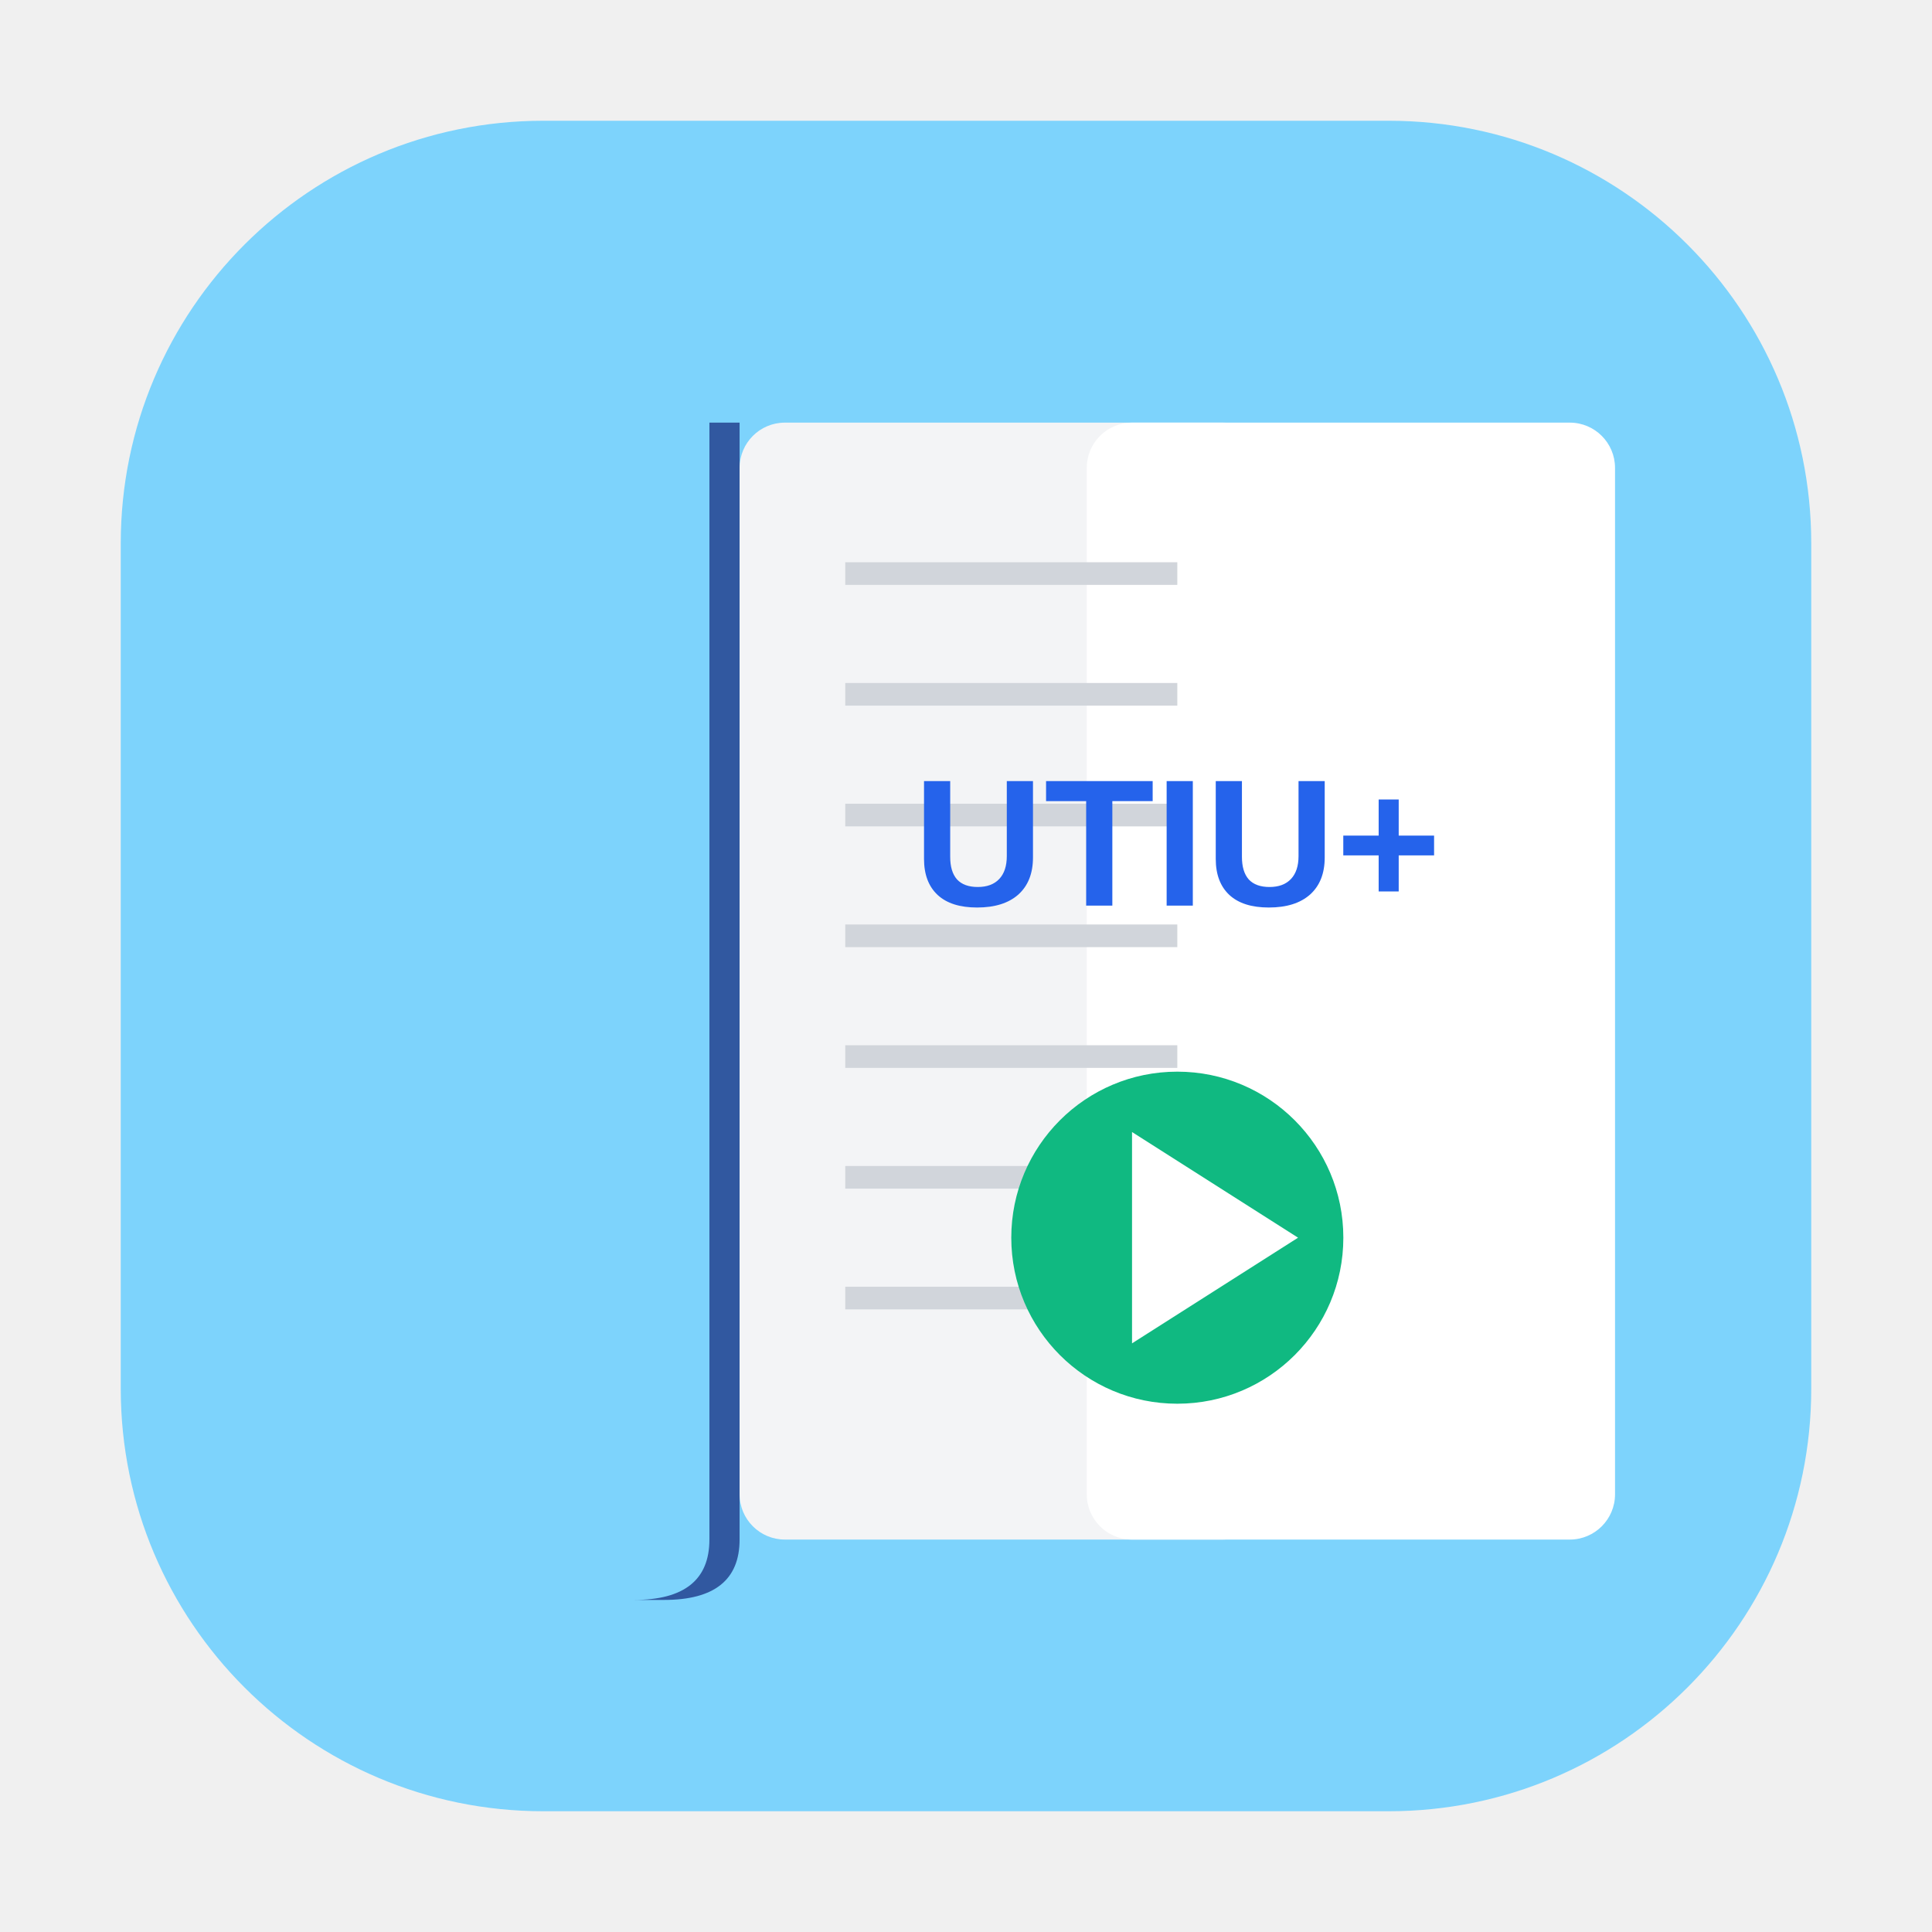
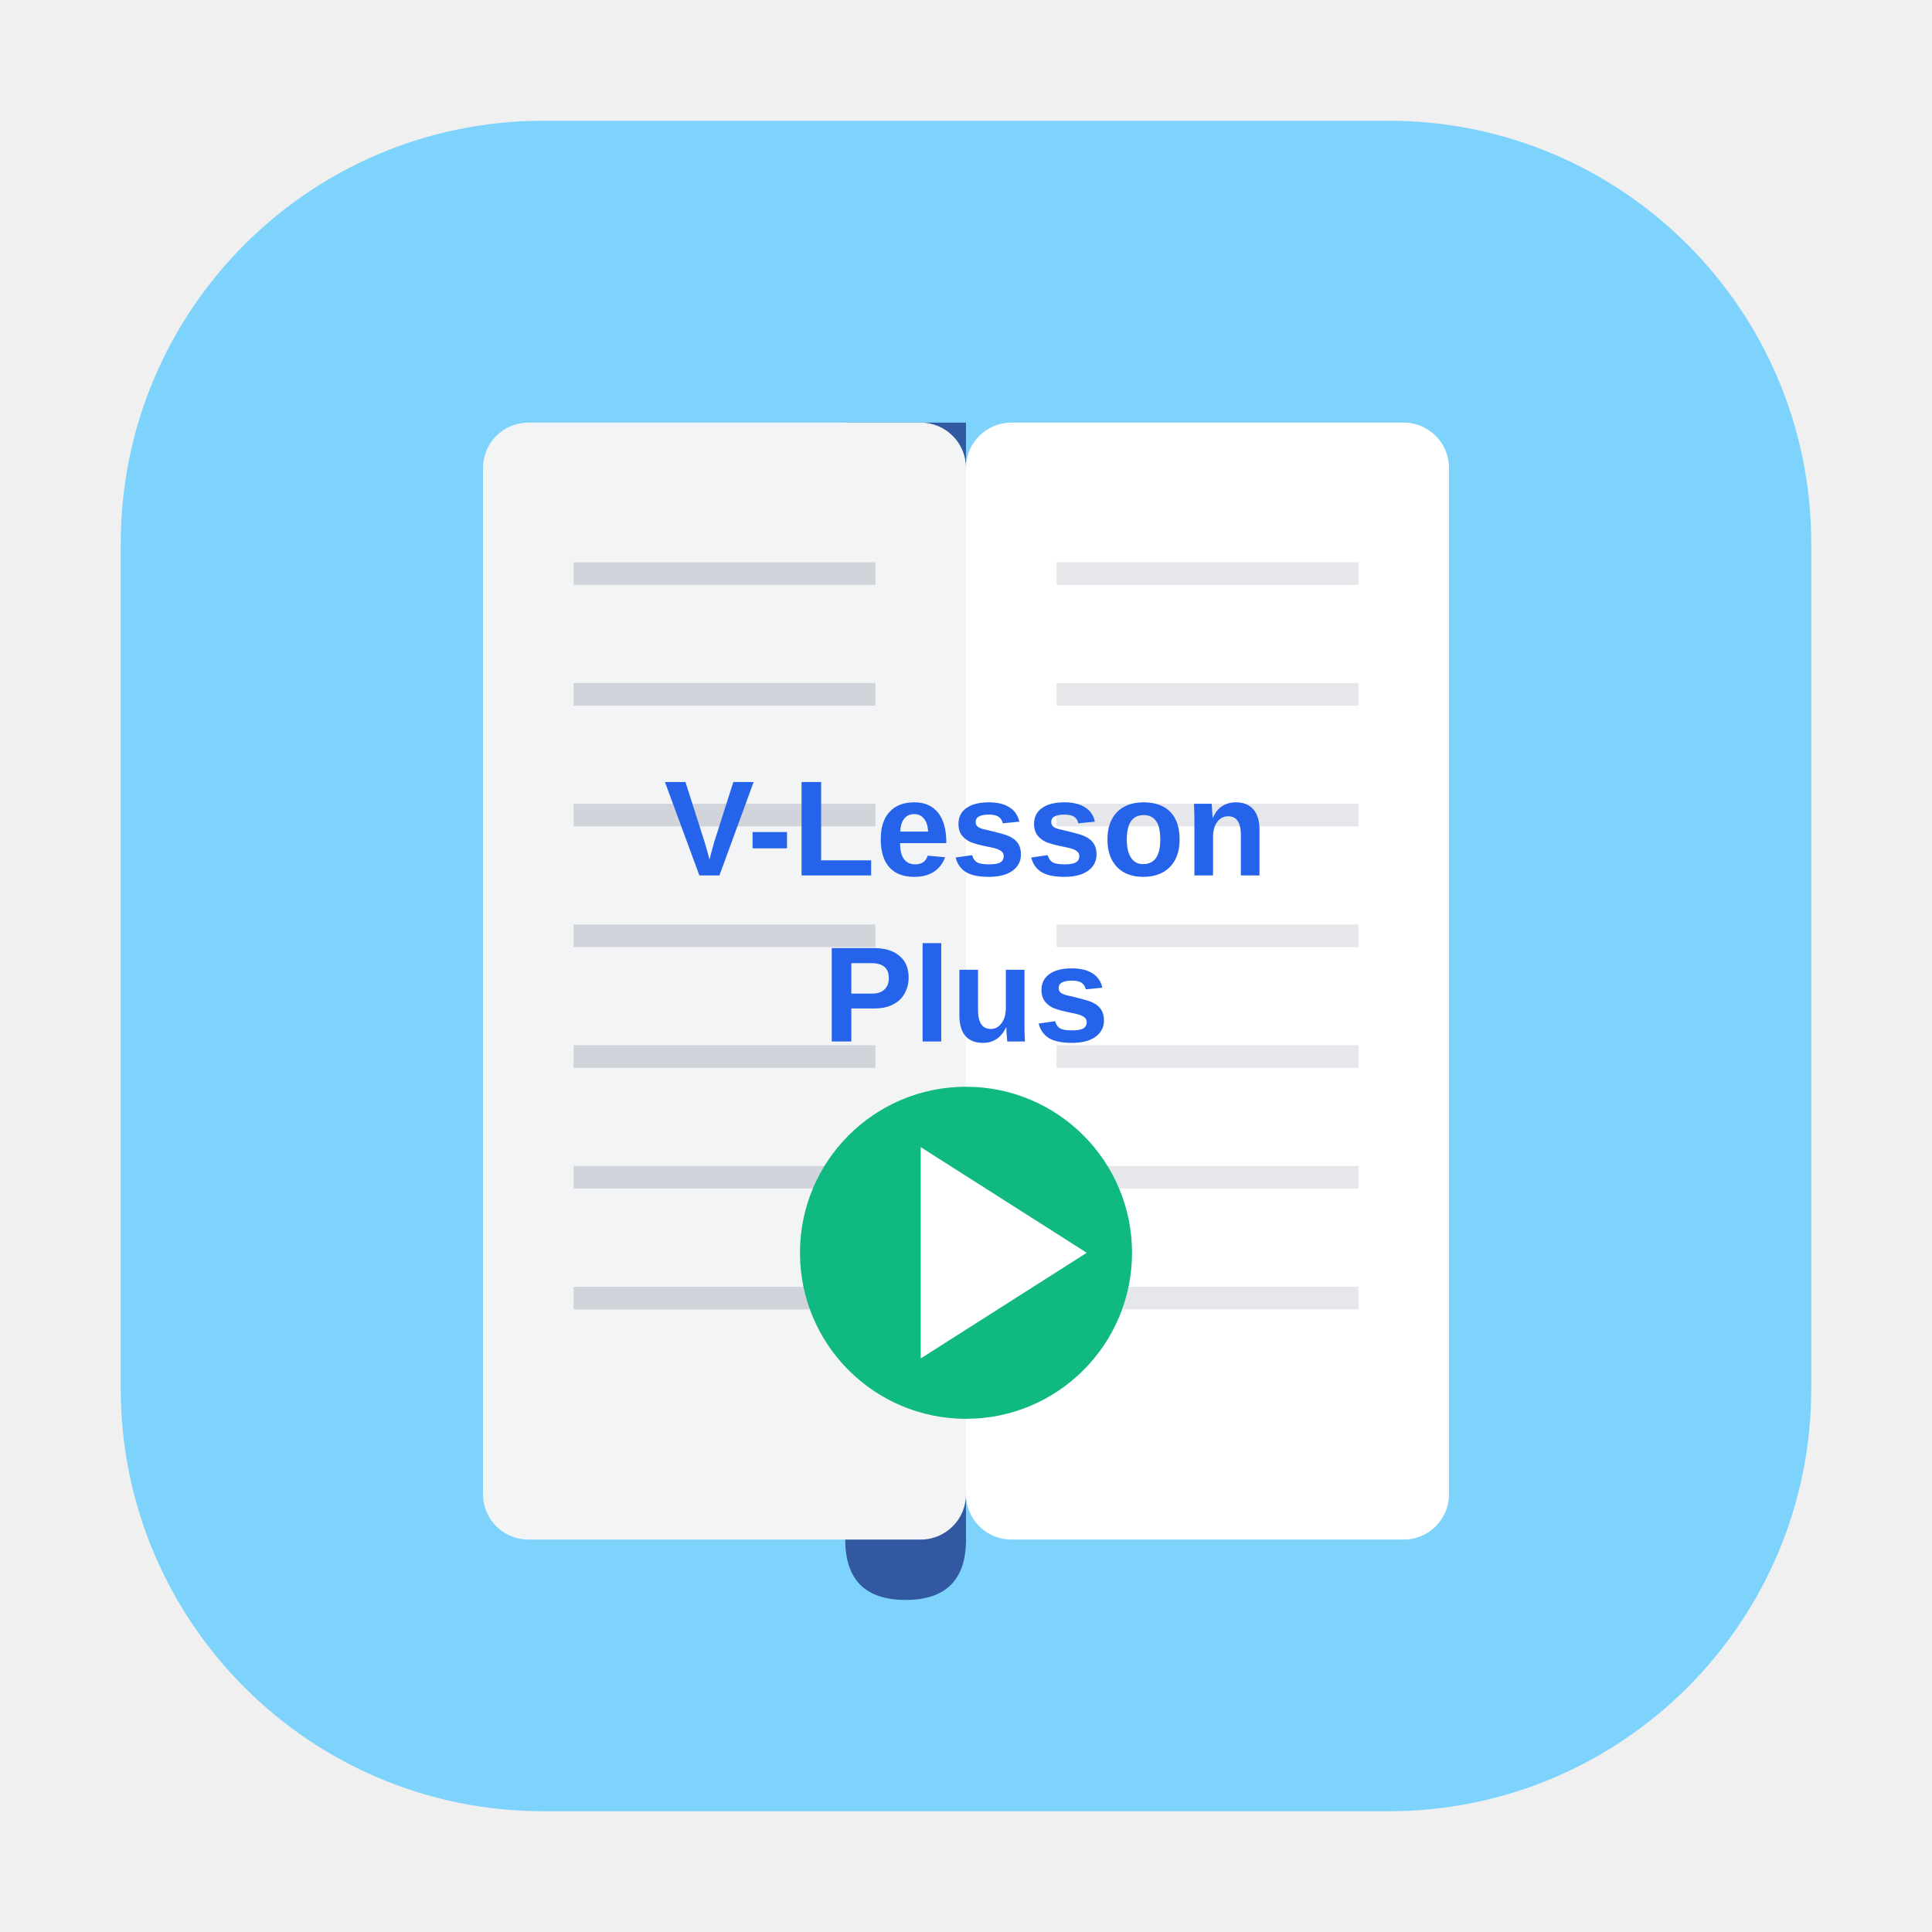
- <svg xmlns="http://www.w3.org/2000/svg" viewBox="0 0 128 128" role="img" aria-label="Uninettuno Plus icon">
+ <svg xmlns="http://www.w3.org/2000/svg" viewBox="0 0 128 128" role="img" aria-label="V-Lesson Plus icon">
  <rect x="8" y="8" width="112" height="112" rx="28" fill="#7dd3fc" />
-   <path d="M 44 28 L 47 28 L 47 102 Q 47 106 42 106 L 44 106 Q 49 106 49 102 L 49 28" fill="#1e3a8a" opacity="0.8" />
-   <rect x="49" y="28" width="35" height="74" fill="#f3f4f6" rx="3" />
-   <rect x="72" y="28" width="35" height="74" fill="#ffffff" rx="3" />
-   <line x1="56" y1="38" x2="78" y2="38" stroke="#d1d5db" stroke-width="1.5" />
-   <line x1="56" y1="46" x2="78" y2="46" stroke="#d1d5db" stroke-width="1.5" />
-   <line x1="56" y1="54" x2="78" y2="54" stroke="#d1d5db" stroke-width="1.5" />
-   <line x1="56" y1="62" x2="78" y2="62" stroke="#d1d5db" stroke-width="1.5" />
-   <line x1="56" y1="70" x2="78" y2="70" stroke="#d1d5db" stroke-width="1.5" />
-   <line x1="56" y1="78" x2="78" y2="78" stroke="#d1d5db" stroke-width="1.5" />
-   <line x1="56" y1="86" x2="78" y2="86" stroke="#d1d5db" stroke-width="1.5" />
-   <text x="78" y="60" font-size="12" font-weight="700" text-anchor="middle" fill="#2563eb" font-family="Arial, sans-serif">UTIU+</text>
-   <circle cx="78" cy="82" r="11" fill="#10b981" />
-   <polygon points="75,75 75,89 86,82" fill="white" />
+   <path d="M 60 28 L 64 28 L 64 102 Q 64 106 60 106 L 60 106 Q 56 106 56 102 L 56 28" fill="#1e3a8a" opacity="0.8" />
+   <rect x="32" y="28" width="32" height="74" fill="#f3f4f6" rx="3" />
+   <rect x="64" y="28" width="32" height="74" fill="#ffffff" rx="3" />
+   <line x1="38" y1="38" x2="58" y2="38" stroke="#d1d5db" stroke-width="1.5" />
+   <line x1="38" y1="46" x2="58" y2="46" stroke="#d1d5db" stroke-width="1.5" />
+   <line x1="38" y1="54" x2="58" y2="54" stroke="#d1d5db" stroke-width="1.5" />
+   <line x1="38" y1="62" x2="58" y2="62" stroke="#d1d5db" stroke-width="1.5" />
+   <line x1="38" y1="70" x2="58" y2="70" stroke="#d1d5db" stroke-width="1.5" />
+   <line x1="38" y1="78" x2="58" y2="78" stroke="#d1d5db" stroke-width="1.5" />
+   <line x1="38" y1="86" x2="58" y2="86" stroke="#d1d5db" stroke-width="1.5" />
+   <line x1="70" y1="38" x2="90" y2="38" stroke="#e5e7eb" stroke-width="1.5" />
+   <line x1="70" y1="46" x2="90" y2="46" stroke="#e5e7eb" stroke-width="1.5" />
+   <line x1="70" y1="54" x2="90" y2="54" stroke="#e5e7eb" stroke-width="1.5" />
+   <line x1="70" y1="62" x2="90" y2="62" stroke="#e5e7eb" stroke-width="1.5" />
+   <line x1="70" y1="70" x2="90" y2="70" stroke="#e5e7eb" stroke-width="1.5" />
+   <line x1="70" y1="78" x2="90" y2="78" stroke="#e5e7eb" stroke-width="1.5" />
+   <line x1="70" y1="86" x2="90" y2="86" stroke="#e5e7eb" stroke-width="1.5" />
+   <text x="64" y="58" font-size="9" font-weight="700" text-anchor="middle" fill="#2563eb" font-family="Arial, sans-serif">V-Lesson</text>
+   <text x="64" y="69" font-size="9" font-weight="700" text-anchor="middle" fill="#2563eb" font-family="Arial, sans-serif">Plus</text>
+   <circle cx="64" cy="83" r="11" fill="#10b981" />
+   <polygon points="61,76 61,90 72,83" fill="white" />
</svg>
